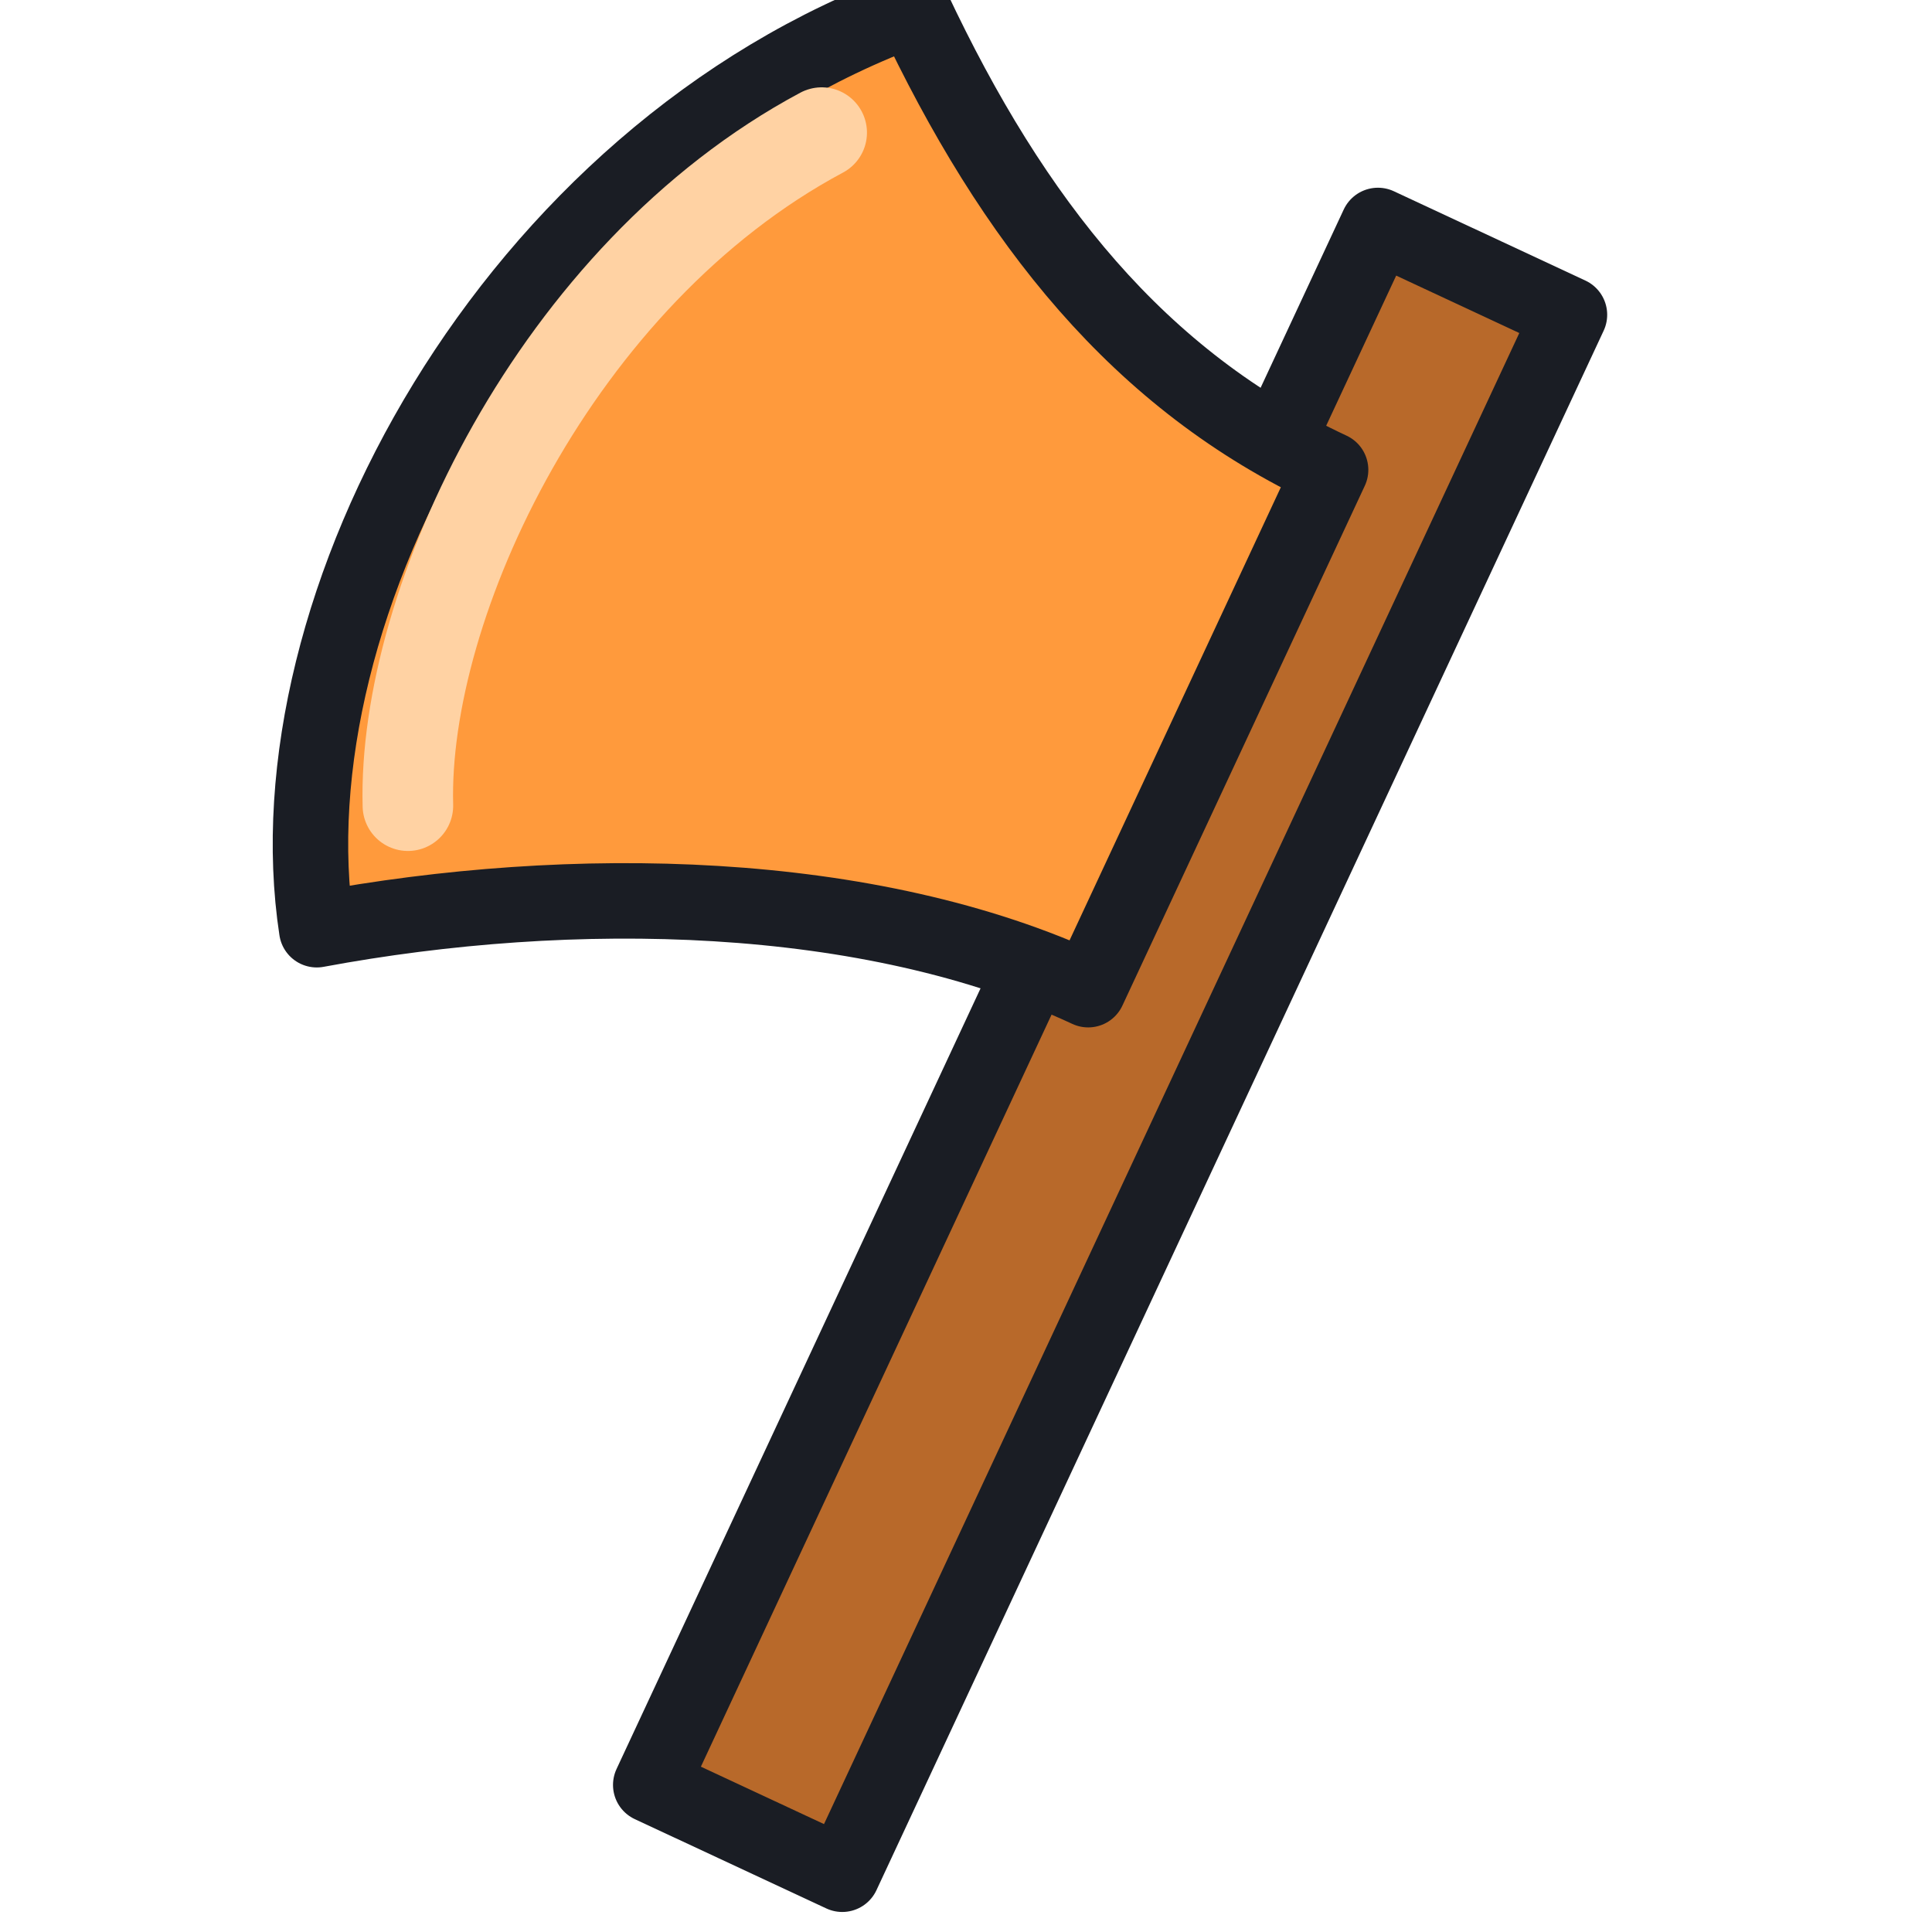
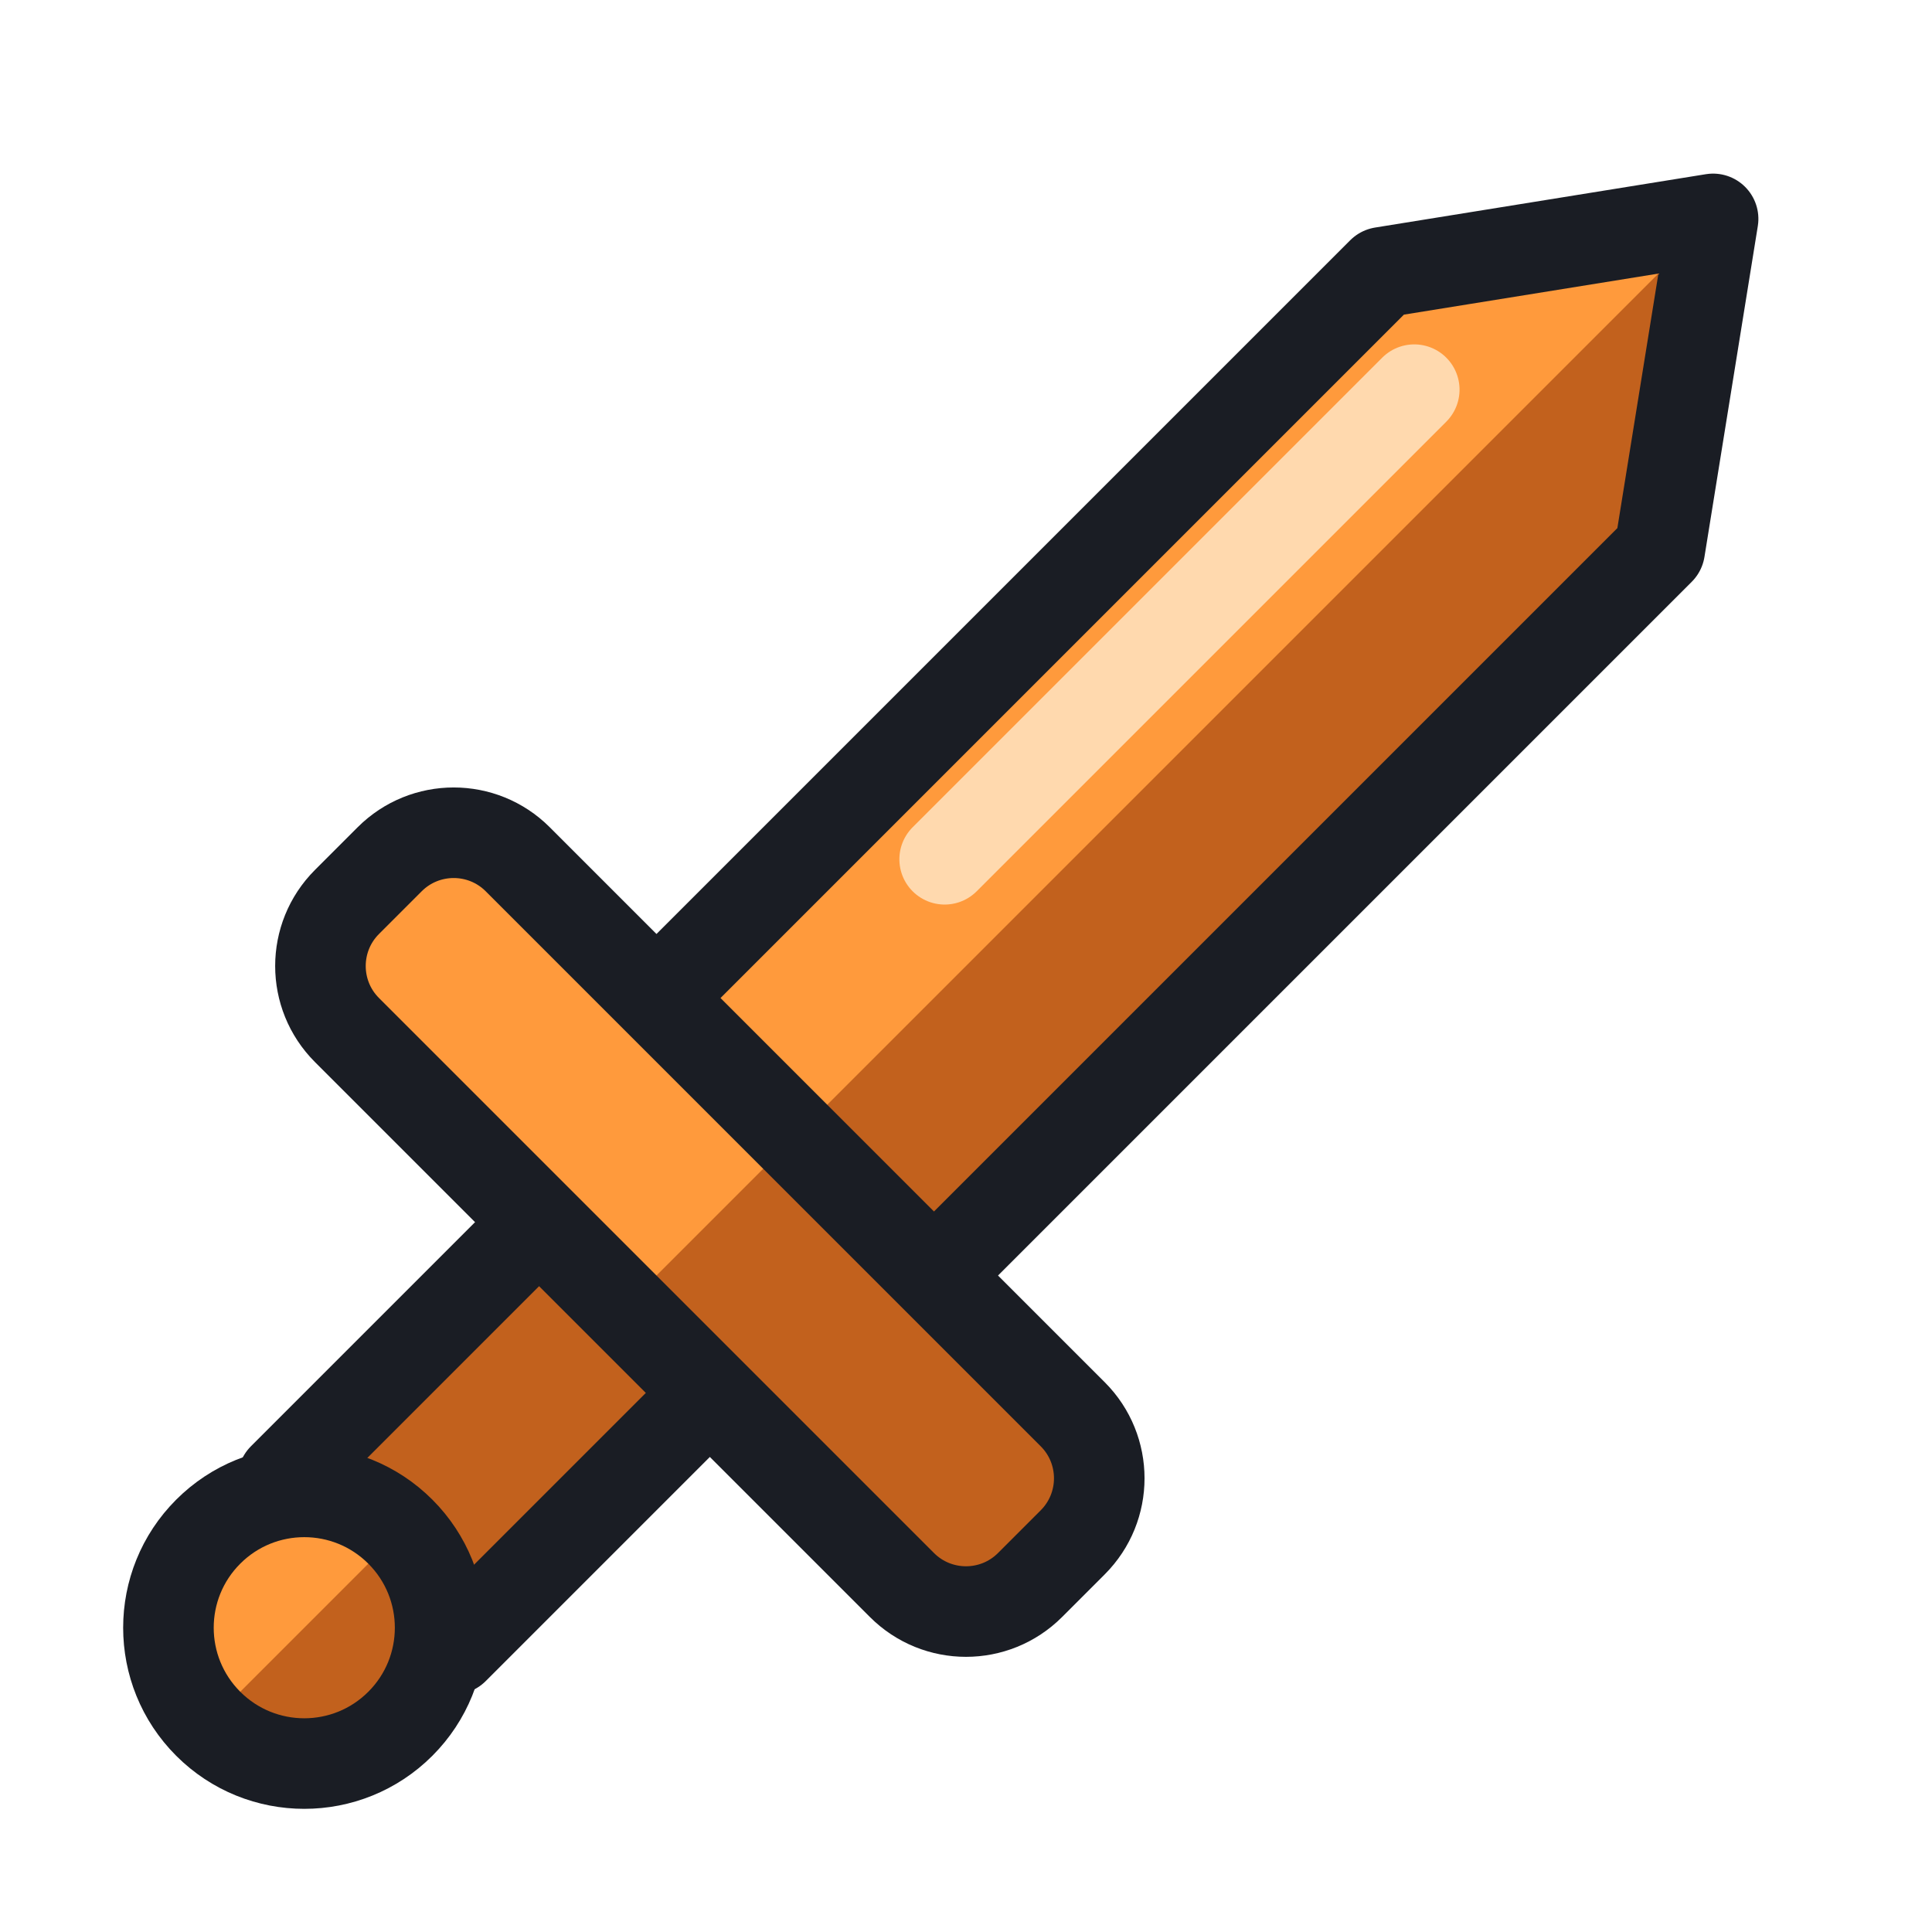
<svg xmlns="http://www.w3.org/2000/svg" width="64" height="64" viewBox="0 0 64 64">
-   <g transform="rotate(25 32 32)">
-     <path d="M 34 4 L 41 4 L 41 61 L 34 61 Z" fill="#b8692a" stroke="#1a1d24" stroke-width="2.5" stroke-linejoin="round" />
-     <path d="M 36 12 C 29 12 23 9 17 4 C 7 14 6 31 12 40 C 19 35 28 31 36 31 Z" fill="#ff9a3c" stroke="#1a1d24" stroke-width="2.5" stroke-linejoin="round" />
-     <path d="M 16 9 C 10 17 10 29 13 35" fill="none" stroke="#ffd2a3" stroke-width="3" stroke-linecap="round" />
+   <g transform="rotate(45 32 32)">
+     <rect x="28" y="46" width="8" height="14" fill="#c2611d" stroke="#1a1d24" stroke-width="3" stroke-linejoin="round" />
+     <circle cx="32" cy="63" r="4.5" fill="#ff9a3c" />
+     <path d="M 32 58.5 A 4.5 4.5 0 0 1 32 67.5 Z" fill="#c2611d" />
+     <circle cx="32" cy="63" r="4.5" fill="none" stroke="#1a1d24" stroke-width="3" />
+     <path d="M 32 -3 L 38.5 6 L 38.5 41 L 25.5 41 L 25.5 6 Z" fill="#ff9a3c" />
+     <path d="M 32 -3 L 38.5 6 L 38.5 41 L 32 41 Z" fill="#c2611d" />
+     <path d="M 29 8 L 29 30" fill="none" stroke="#ffd9ae" stroke-width="3" stroke-linecap="round" />
+     <path d="M 32 -3 L 38.5 6 L 38.5 41 L 25.5 41 L 25.5 6 Z" fill="none" stroke="#1a1d24" stroke-width="3" stroke-linejoin="round" />
+     <rect x="16" y="40" width="32" height="8" rx="3" fill="#ff9a3c" />
+     <path d="M 32 40 L 45 40 A 3 3 0 0 1 48 43 L 48 45 A 3 3 0 0 1 45 48 L 32 48 Z" fill="#c2611d" />
+     <rect x="16" y="40" width="32" height="8" rx="3" fill="none" stroke="#1a1d24" stroke-width="3" />
  </g>
</svg>
